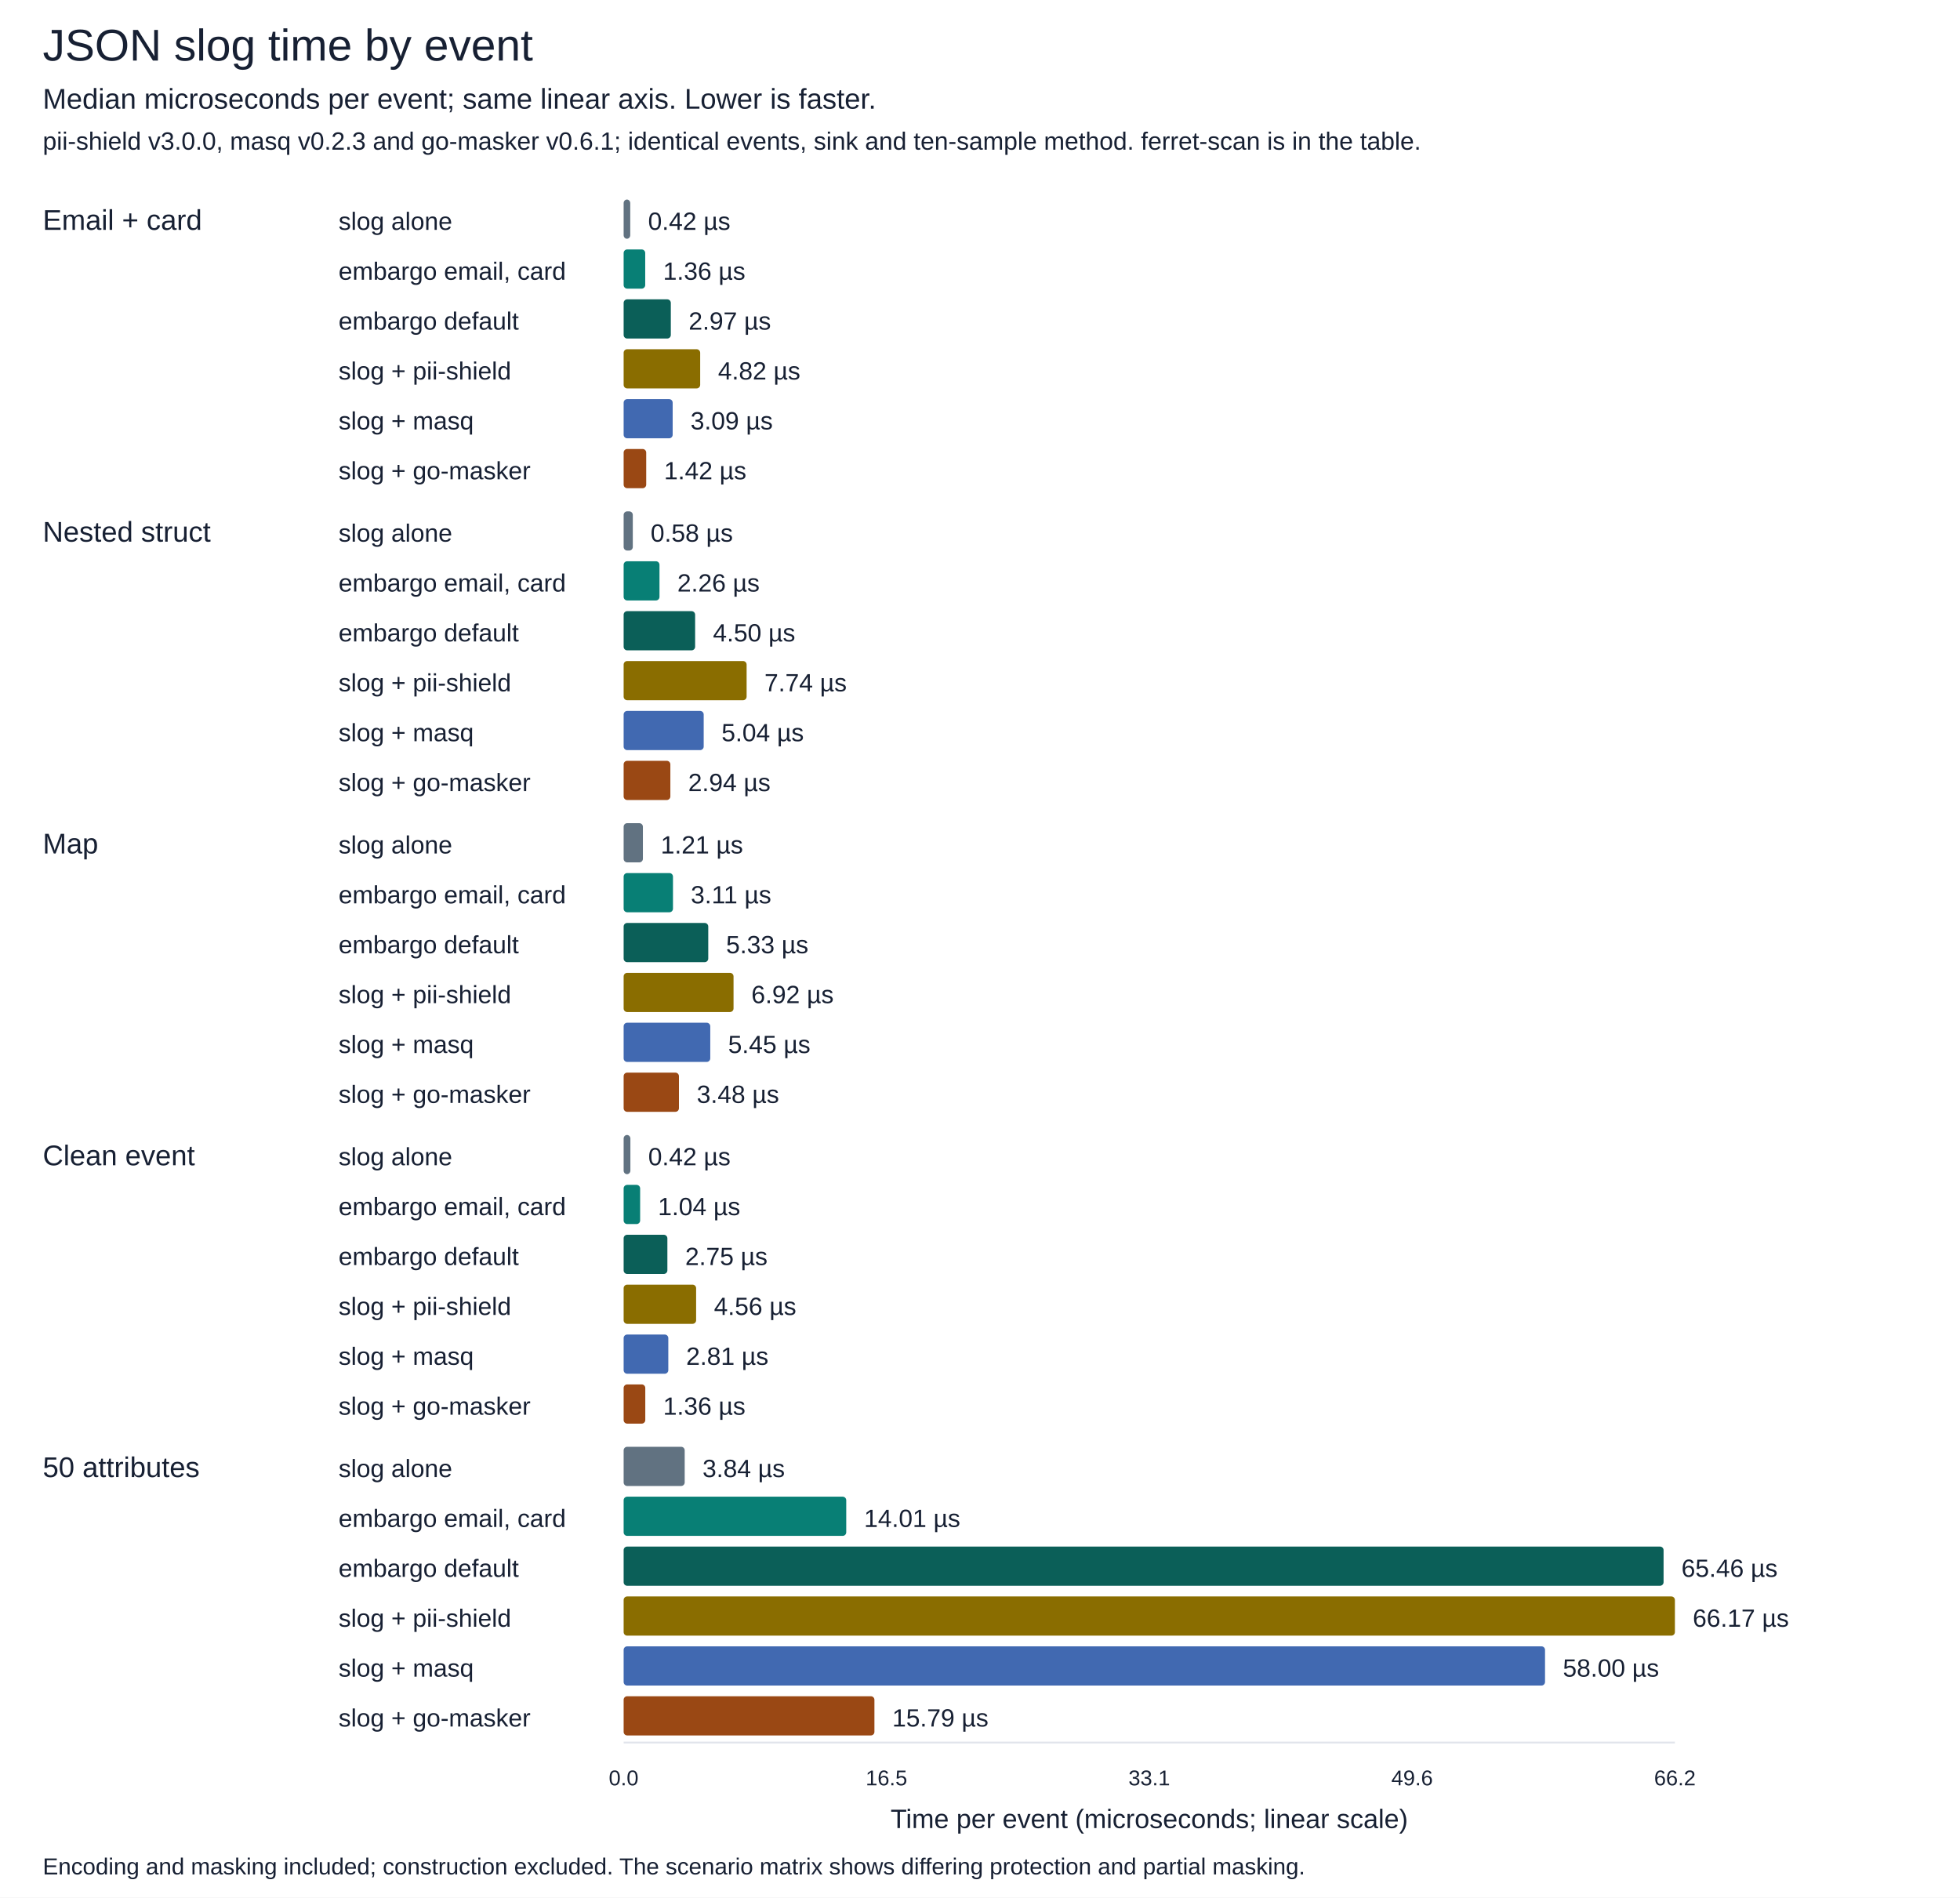
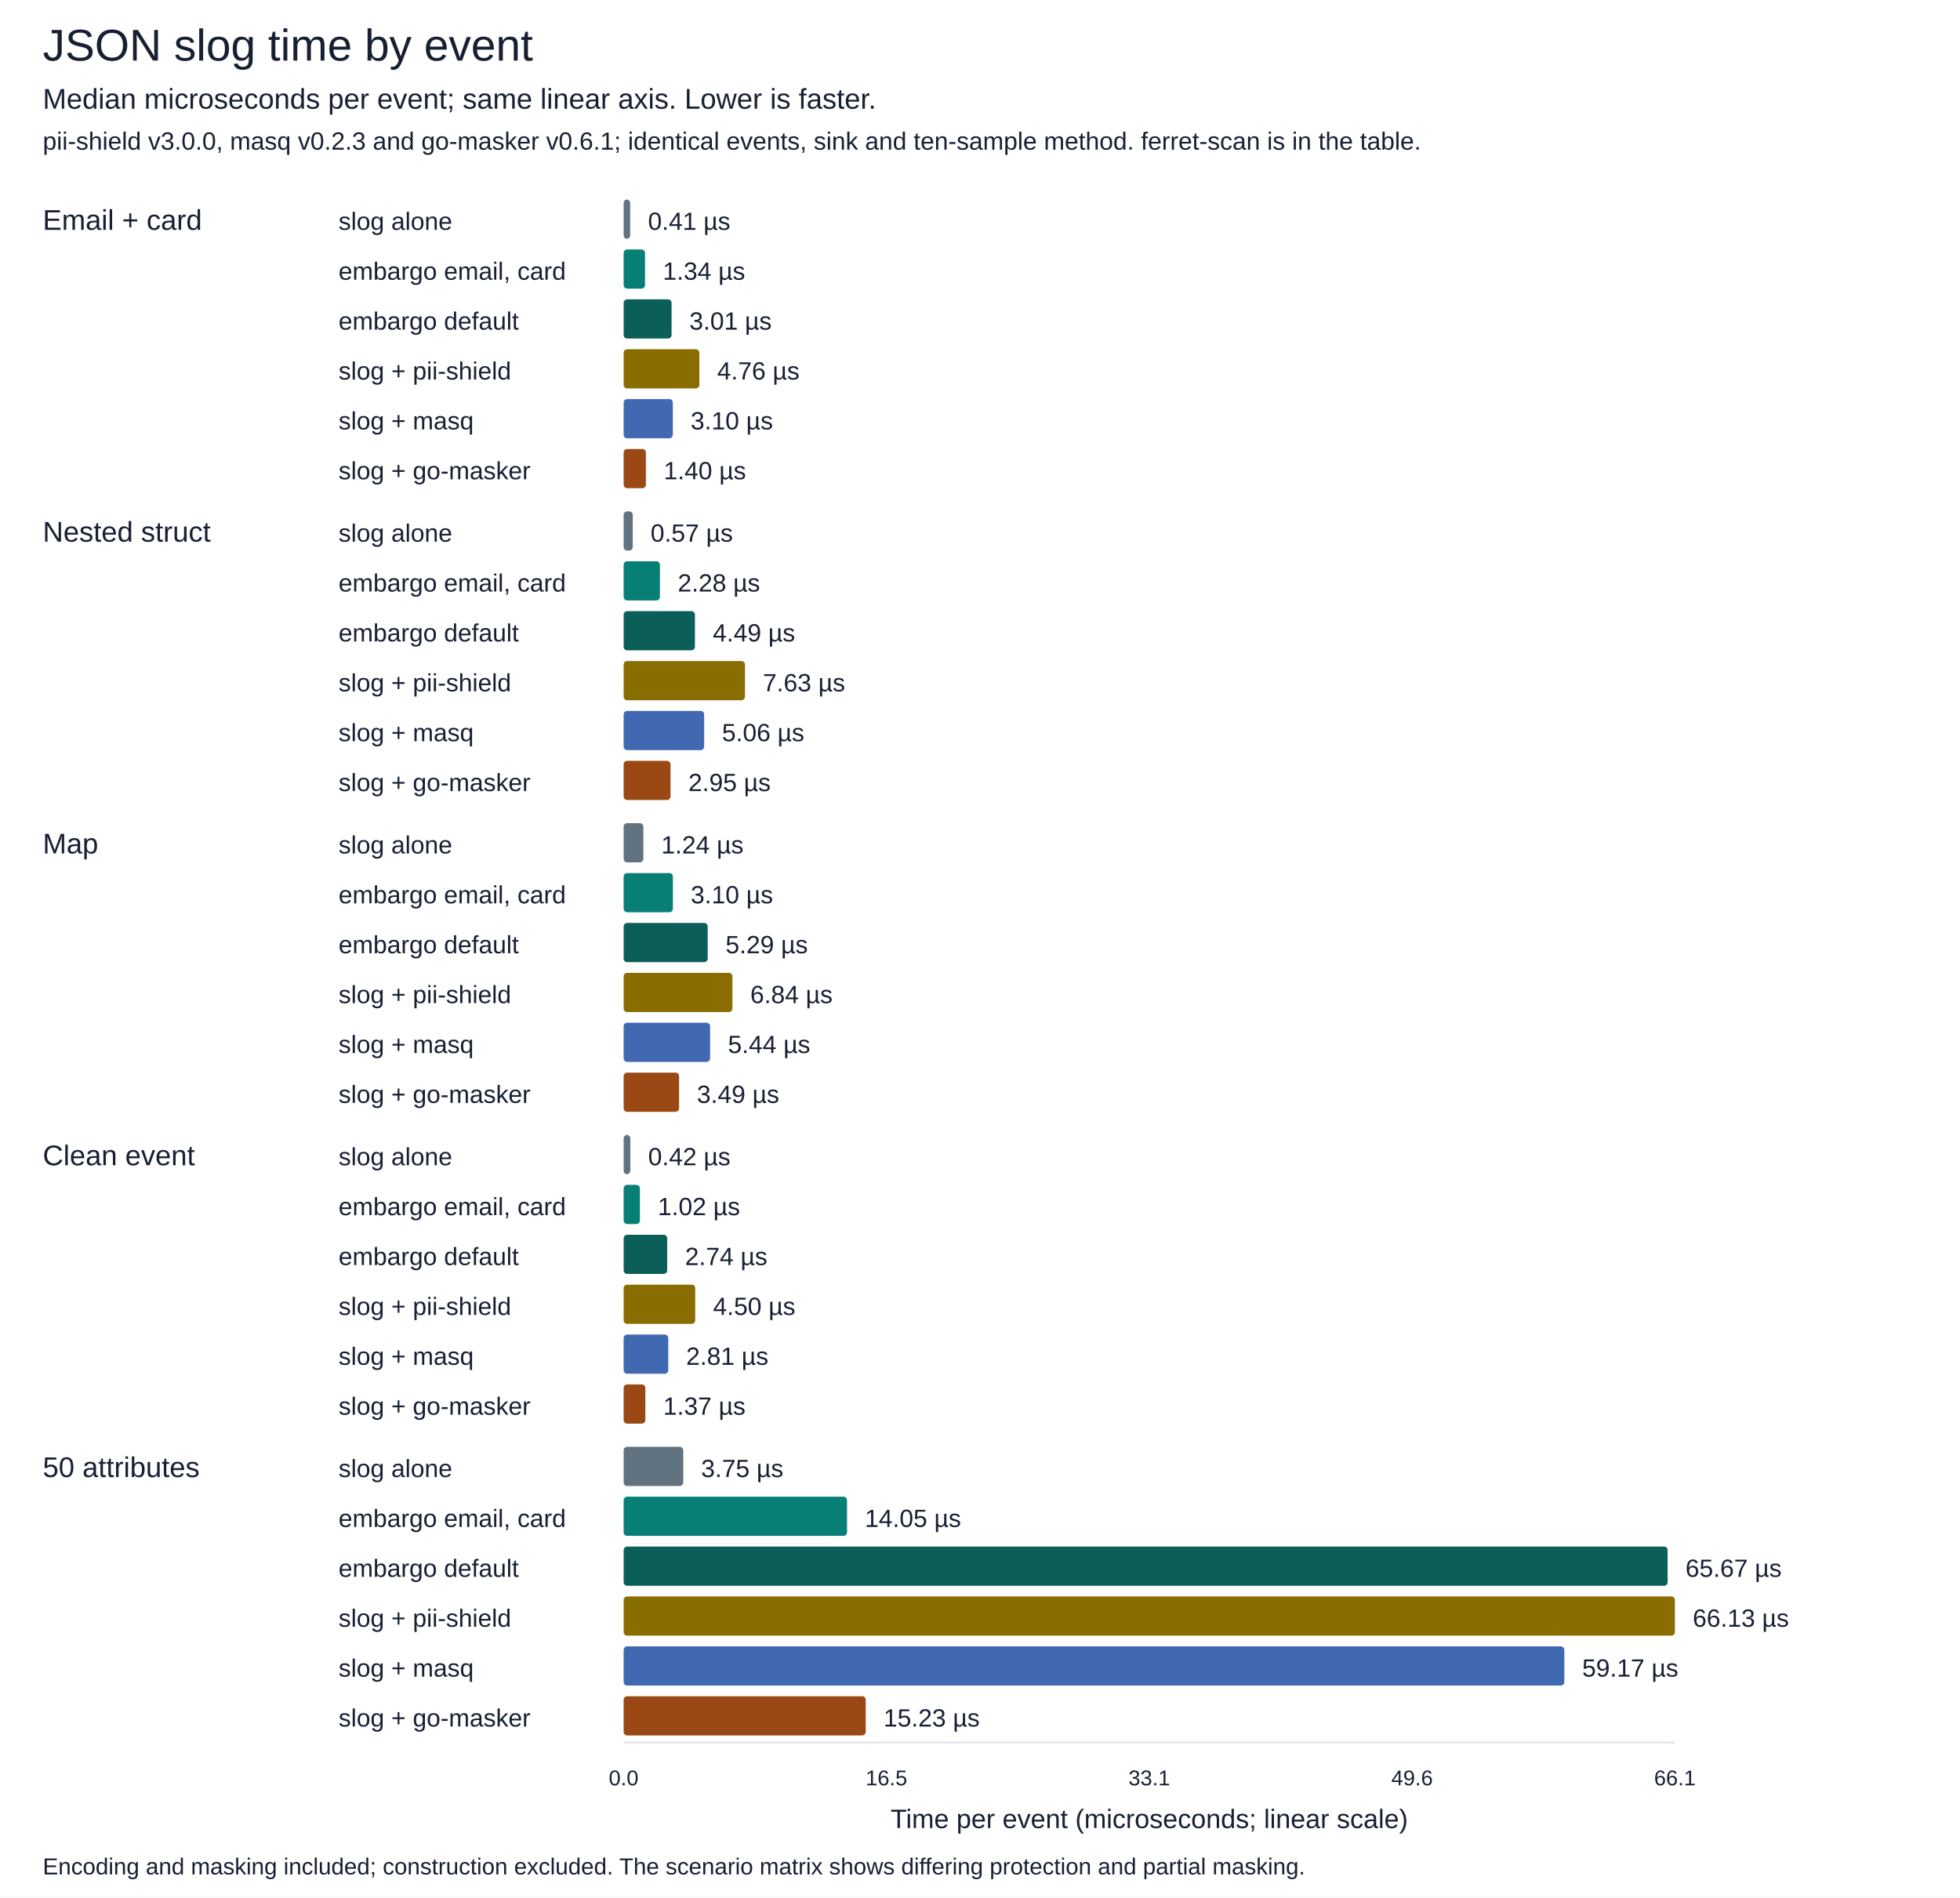
<svg xmlns="http://www.w3.org/2000/svg" width="1100" height="1065" viewBox="0 0 1100 1065" role="img">
  <rect width="100%" height="100%" fill="white" />
  <g font-family="Arial, sans-serif" font-size="15" fill="#172033">
    <text x="24" y="34" font-size="25" fill="#172033" text-anchor="start">JSON slog time by event</text>
    <text x="24" y="61" font-size="16" fill="#172033" text-anchor="start">Median microseconds per event; same linear axis. Lower is faster.</text>
    <text x="24" y="84" font-size="14" fill="#172033" text-anchor="start">pii-shield v3.0.0, masq v0.2.3 and go-masker v0.6.1; identical events, sink and ten-sample method. ferret-scan is in the table.</text>
    <text x="24" y="129" font-size="16" fill="#172033" text-anchor="start">Email + card</text>
    <text x="190" y="129" font-size="14" fill="#172033" text-anchor="start">slog alone</text>
-     <rect x="350" y="112" width="3.71" height="22" rx="2" fill="#617281" />
-     <text x="363.71" y="129" font-size="14" fill="#172033" text-anchor="start">0.42 µs</text>
+     <rect x="350" y="112" width="3.67" height="22" rx="2" fill="#617281" />
+     <text x="363.67" y="129" font-size="14" fill="#172033" text-anchor="start">0.41 µs</text>
    <text x="190" y="157" font-size="14" fill="#172033" text-anchor="start">embargo email, card</text>
-     <rect x="350" y="140" width="12.11" height="22" rx="2" fill="#087f75" />
-     <text x="372.11" y="157" font-size="14" fill="#172033" text-anchor="start">1.36 µs</text>
+     <rect x="350" y="140" width="12.00" height="22" rx="2" fill="#087f75" />
+     <text x="372.0" y="157" font-size="14" fill="#172033" text-anchor="start">1.34 µs</text>
    <text x="190" y="185" font-size="14" fill="#172033" text-anchor="start">embargo default</text>
-     <rect x="350" y="168" width="26.48" height="22" rx="2" fill="#0b5f58" />
-     <text x="386.48" y="185" font-size="14" fill="#172033" text-anchor="start">2.97 µs</text>
+     <rect x="350" y="168" width="26.90" height="22" rx="2" fill="#0b5f58" />
+     <text x="386.9" y="185" font-size="14" fill="#172033" text-anchor="start">3.01 µs</text>
    <text x="190" y="213" font-size="14" fill="#172033" text-anchor="start">slog + pii-shield</text>
-     <rect x="350" y="196" width="42.96" height="22" rx="2" fill="#8a6d00" />
-     <text x="402.96" y="213" font-size="14" fill="#172033" text-anchor="start">4.82 µs</text>
+     <rect x="350" y="196" width="42.50" height="22" rx="2" fill="#8a6d00" />
+     <text x="402.5" y="213" font-size="14" fill="#172033" text-anchor="start">4.76 µs</text>
    <text x="190" y="241" font-size="14" fill="#172033" text-anchor="start">slog + masq</text>
-     <rect x="350" y="224" width="27.52" height="22" rx="2" fill="#4169b1" />
-     <text x="387.52" y="241" font-size="14" fill="#172033" text-anchor="start">3.09 µs</text>
+     <rect x="350" y="224" width="27.61" height="22" rx="2" fill="#4169b1" />
+     <text x="387.61" y="241" font-size="14" fill="#172033" text-anchor="start">3.10 µs</text>
    <text x="190" y="269" font-size="14" fill="#172033" text-anchor="start">slog + go-masker</text>
-     <rect x="350" y="252" width="12.67" height="22" rx="2" fill="#9a4814" />
-     <text x="372.67" y="269" font-size="14" fill="#172033" text-anchor="start">1.42 µs</text>
+     <rect x="350" y="252" width="12.49" height="22" rx="2" fill="#9a4814" />
+     <text x="372.49" y="269" font-size="14" fill="#172033" text-anchor="start">1.40 µs</text>
    <text x="24" y="304" font-size="16" fill="#172033" text-anchor="start">Nested struct</text>
    <text x="190" y="304" font-size="14" fill="#172033" text-anchor="start">slog alone</text>
-     <rect x="350" y="287" width="5.14" height="22" rx="2" fill="#617281" />
-     <text x="365.14" y="304" font-size="14" fill="#172033" text-anchor="start">0.58 µs</text>
+     <rect x="350" y="287" width="5.12" height="22" rx="2" fill="#617281" />
+     <text x="365.12" y="304" font-size="14" fill="#172033" text-anchor="start">0.57 µs</text>
    <text x="190" y="332" font-size="14" fill="#172033" text-anchor="start">embargo email, card</text>
-     <rect x="350" y="315" width="20.12" height="22" rx="2" fill="#087f75" />
-     <text x="380.12" y="332" font-size="14" fill="#172033" text-anchor="start">2.26 µs</text>
+     <rect x="350" y="315" width="20.36" height="22" rx="2" fill="#087f75" />
+     <text x="380.36" y="332" font-size="14" fill="#172033" text-anchor="start">2.28 µs</text>
    <text x="190" y="360" font-size="14" fill="#172033" text-anchor="start">embargo default</text>
-     <rect x="350" y="343" width="40.12" height="22" rx="2" fill="#0b5f58" />
-     <text x="400.12" y="360" font-size="14" fill="#172033" text-anchor="start">4.50 µs</text>
+     <rect x="350" y="343" width="40.02" height="22" rx="2" fill="#0b5f58" />
+     <text x="400.02" y="360" font-size="14" fill="#172033" text-anchor="start">4.49 µs</text>
    <text x="190" y="388" font-size="14" fill="#172033" text-anchor="start">slog + pii-shield</text>
-     <rect x="350" y="371" width="69.02" height="22" rx="2" fill="#8a6d00" />
-     <text x="429.02" y="388" font-size="14" fill="#172033" text-anchor="start">7.74 µs</text>
+     <rect x="350" y="371" width="68.11" height="22" rx="2" fill="#8a6d00" />
+     <text x="428.11" y="388" font-size="14" fill="#172033" text-anchor="start">7.63 µs</text>
    <text x="190" y="416" font-size="14" fill="#172033" text-anchor="start">slog + masq</text>
-     <rect x="350" y="399" width="44.93" height="22" rx="2" fill="#4169b1" />
-     <text x="404.93" y="416" font-size="14" fill="#172033" text-anchor="start">5.04 µs</text>
+     <rect x="350" y="399" width="45.19" height="22" rx="2" fill="#4169b1" />
+     <text x="405.19" y="416" font-size="14" fill="#172033" text-anchor="start">5.06 µs</text>
    <text x="190" y="444" font-size="14" fill="#172033" text-anchor="start">slog + go-masker</text>
-     <rect x="350" y="427" width="26.22" height="22" rx="2" fill="#9a4814" />
-     <text x="386.22" y="444" font-size="14" fill="#172033" text-anchor="start">2.94 µs</text>
+     <rect x="350" y="427" width="26.32" height="22" rx="2" fill="#9a4814" />
+     <text x="386.32" y="444" font-size="14" fill="#172033" text-anchor="start">2.95 µs</text>
    <text x="24" y="479" font-size="16" fill="#172033" text-anchor="start">Map</text>
    <text x="190" y="479" font-size="14" fill="#172033" text-anchor="start">slog alone</text>
-     <rect x="350" y="462" width="10.81" height="22" rx="2" fill="#617281" />
-     <text x="370.81" y="479" font-size="14" fill="#172033" text-anchor="start">1.21 µs</text>
+     <rect x="350" y="462" width="11.09" height="22" rx="2" fill="#617281" />
+     <text x="371.09" y="479" font-size="14" fill="#172033" text-anchor="start">1.24 µs</text>
    <text x="190" y="507" font-size="14" fill="#172033" text-anchor="start">embargo email, card</text>
-     <rect x="350" y="490" width="27.69" height="22" rx="2" fill="#087f75" />
-     <text x="387.69" y="507" font-size="14" fill="#172033" text-anchor="start">3.11 µs</text>
+     <rect x="350" y="490" width="27.65" height="22" rx="2" fill="#087f75" />
+     <text x="387.65" y="507" font-size="14" fill="#172033" text-anchor="start">3.10 µs</text>
    <text x="190" y="535" font-size="14" fill="#172033" text-anchor="start">embargo default</text>
-     <rect x="350" y="518" width="47.49" height="22" rx="2" fill="#0b5f58" />
-     <text x="407.49" y="535" font-size="14" fill="#172033" text-anchor="start">5.33 µs</text>
+     <rect x="350" y="518" width="47.18" height="22" rx="2" fill="#0b5f58" />
+     <text x="407.18" y="535" font-size="14" fill="#172033" text-anchor="start">5.29 µs</text>
    <text x="190" y="563" font-size="14" fill="#172033" text-anchor="start">slog + pii-shield</text>
-     <rect x="350" y="546" width="61.68" height="22" rx="2" fill="#8a6d00" />
-     <text x="421.68" y="563" font-size="14" fill="#172033" text-anchor="start">6.92 µs</text>
+     <rect x="350" y="546" width="61.06" height="22" rx="2" fill="#8a6d00" />
+     <text x="421.06" y="563" font-size="14" fill="#172033" text-anchor="start">6.84 µs</text>
    <text x="190" y="591" font-size="14" fill="#172033" text-anchor="start">slog + masq</text>
-     <rect x="350" y="574" width="48.62" height="22" rx="2" fill="#4169b1" />
-     <text x="408.62" y="591" font-size="14" fill="#172033" text-anchor="start">5.45 µs</text>
+     <rect x="350" y="574" width="48.53" height="22" rx="2" fill="#4169b1" />
+     <text x="408.53" y="591" font-size="14" fill="#172033" text-anchor="start">5.44 µs</text>
    <text x="190" y="619" font-size="14" fill="#172033" text-anchor="start">slog + go-masker</text>
-     <rect x="350" y="602" width="31.04" height="22" rx="2" fill="#9a4814" />
-     <text x="391.04" y="619" font-size="14" fill="#172033" text-anchor="start">3.48 µs</text>
+     <rect x="350" y="602" width="31.12" height="22" rx="2" fill="#9a4814" />
+     <text x="391.12" y="619" font-size="14" fill="#172033" text-anchor="start">3.49 µs</text>
    <text x="24" y="654" font-size="16" fill="#172033" text-anchor="start">Clean event</text>
    <text x="190" y="654" font-size="14" fill="#172033" text-anchor="start">slog alone</text>
-     <rect x="350" y="637" width="3.79" height="22" rx="2" fill="#617281" />
-     <text x="363.79" y="654" font-size="14" fill="#172033" text-anchor="start">0.42 µs</text>
+     <rect x="350" y="637" width="3.76" height="22" rx="2" fill="#617281" />
+     <text x="363.76" y="654" font-size="14" fill="#172033" text-anchor="start">0.42 µs</text>
    <text x="190" y="682" font-size="14" fill="#172033" text-anchor="start">embargo email, card</text>
-     <rect x="350" y="665" width="9.26" height="22" rx="2" fill="#087f75" />
-     <text x="369.26" y="682" font-size="14" fill="#172033" text-anchor="start">1.04 µs</text>
+     <rect x="350" y="665" width="9.14" height="22" rx="2" fill="#087f75" />
+     <text x="369.14" y="682" font-size="14" fill="#172033" text-anchor="start">1.02 µs</text>
    <text x="190" y="710" font-size="14" fill="#172033" text-anchor="start">embargo default</text>
-     <rect x="350" y="693" width="24.55" height="22" rx="2" fill="#0b5f58" />
-     <text x="384.55" y="710" font-size="14" fill="#172033" text-anchor="start">2.75 µs</text>
+     <rect x="350" y="693" width="24.46" height="22" rx="2" fill="#0b5f58" />
+     <text x="384.46" y="710" font-size="14" fill="#172033" text-anchor="start">2.74 µs</text>
    <text x="190" y="738" font-size="14" fill="#172033" text-anchor="start">slog + pii-shield</text>
-     <rect x="350" y="721" width="40.68" height="22" rx="2" fill="#8a6d00" />
-     <text x="400.68" y="738" font-size="14" fill="#172033" text-anchor="start">4.56 µs</text>
+     <rect x="350" y="721" width="40.19" height="22" rx="2" fill="#8a6d00" />
+     <text x="400.19" y="738" font-size="14" fill="#172033" text-anchor="start">4.50 µs</text>
    <text x="190" y="766" font-size="14" fill="#172033" text-anchor="start">slog + masq</text>
-     <rect x="350" y="749" width="25.07" height="22" rx="2" fill="#4169b1" />
-     <text x="385.07" y="766" font-size="14" fill="#172033" text-anchor="start">2.81 µs</text>
+     <rect x="350" y="749" width="25.05" height="22" rx="2" fill="#4169b1" />
+     <text x="385.05" y="766" font-size="14" fill="#172033" text-anchor="start">2.81 µs</text>
    <text x="190" y="794" font-size="14" fill="#172033" text-anchor="start">slog + go-masker</text>
-     <rect x="350" y="777" width="12.15" height="22" rx="2" fill="#9a4814" />
-     <text x="372.15" y="794" font-size="14" fill="#172033" text-anchor="start">1.36 µs</text>
+     <rect x="350" y="777" width="12.19" height="22" rx="2" fill="#9a4814" />
+     <text x="372.19" y="794" font-size="14" fill="#172033" text-anchor="start">1.37 µs</text>
    <text x="24" y="829" font-size="16" fill="#172033" text-anchor="start">50 attributes</text>
    <text x="190" y="829" font-size="14" fill="#172033" text-anchor="start">slog alone</text>
-     <rect x="350" y="812" width="34.27" height="22" rx="2" fill="#617281" />
-     <text x="394.27" y="829" font-size="14" fill="#172033" text-anchor="start">3.84 µs</text>
+     <rect x="350" y="812" width="33.46" height="22" rx="2" fill="#617281" />
+     <text x="393.46" y="829" font-size="14" fill="#172033" text-anchor="start">3.75 µs</text>
    <text x="190" y="857" font-size="14" fill="#172033" text-anchor="start">embargo email, card</text>
-     <rect x="350" y="840" width="124.93" height="22" rx="2" fill="#087f75" />
-     <text x="484.93" y="857" font-size="14" fill="#172033" text-anchor="start">14.01 µs</text>
+     <rect x="350" y="840" width="125.37" height="22" rx="2" fill="#087f75" />
+     <text x="485.37" y="857" font-size="14" fill="#172033" text-anchor="start">14.05 µs</text>
    <text x="190" y="885" font-size="14" fill="#172033" text-anchor="start">embargo default</text>
-     <rect x="350" y="868" width="583.64" height="22" rx="2" fill="#0b5f58" />
-     <text x="943.64" y="885" font-size="14" fill="#172033" text-anchor="start">65.46 µs</text>
+     <rect x="350" y="868" width="585.91" height="22" rx="2" fill="#0b5f58" />
+     <text x="945.91" y="885" font-size="14" fill="#172033" text-anchor="start">65.67 µs</text>
    <text x="190" y="913" font-size="14" fill="#172033" text-anchor="start">slog + pii-shield</text>
    <rect x="350" y="896" width="590.00" height="22" rx="2" fill="#8a6d00" />
-     <text x="950.0" y="913" font-size="14" fill="#172033" text-anchor="start">66.17 µs</text>
+     <text x="950.0" y="913" font-size="14" fill="#172033" text-anchor="start">66.13 µs</text>
    <text x="190" y="941" font-size="14" fill="#172033" text-anchor="start">slog + masq</text>
-     <rect x="350" y="924" width="517.11" height="22" rx="2" fill="#4169b1" />
-     <text x="877.11" y="941" font-size="14" fill="#172033" text-anchor="start">58.00 µs</text>
+     <rect x="350" y="924" width="527.95" height="22" rx="2" fill="#4169b1" />
+     <text x="887.95" y="941" font-size="14" fill="#172033" text-anchor="start">59.17 µs</text>
    <text x="190" y="969" font-size="14" fill="#172033" text-anchor="start">slog + go-masker</text>
-     <rect x="350" y="952" width="140.75" height="22" rx="2" fill="#9a4814" />
-     <text x="500.75" y="969" font-size="14" fill="#172033" text-anchor="start">15.79 µs</text>
+     <rect x="350" y="952" width="135.86" height="22" rx="2" fill="#9a4814" />
+     <text x="495.86" y="969" font-size="14" fill="#172033" text-anchor="start">15.23 µs</text>
    <path d="M350,978 L940,978" stroke="#e1e5ec" />
    <text x="350.0" y="1002" font-size="12" fill="#172033" text-anchor="middle">0.0</text>
    <text x="497.5" y="1002" font-size="12" fill="#172033" text-anchor="middle">16.5</text>
    <text x="645.0" y="1002" font-size="12" fill="#172033" text-anchor="middle">33.1</text>
    <text x="792.5" y="1002" font-size="12" fill="#172033" text-anchor="middle">49.6</text>
-     <text x="940.0" y="1002" font-size="12" fill="#172033" text-anchor="middle">66.2</text>
+     <text x="940.0" y="1002" font-size="12" fill="#172033" text-anchor="middle">66.1</text>
    <text x="645" y="1026" font-size="15" fill="#172033" text-anchor="middle">Time per event (microseconds; linear scale)</text>
    <text x="24" y="1052" font-size="13" fill="#172033" text-anchor="start">Encoding and masking included; construction excluded. The scenario matrix shows differing protection and partial masking.</text>
  </g>
</svg>
